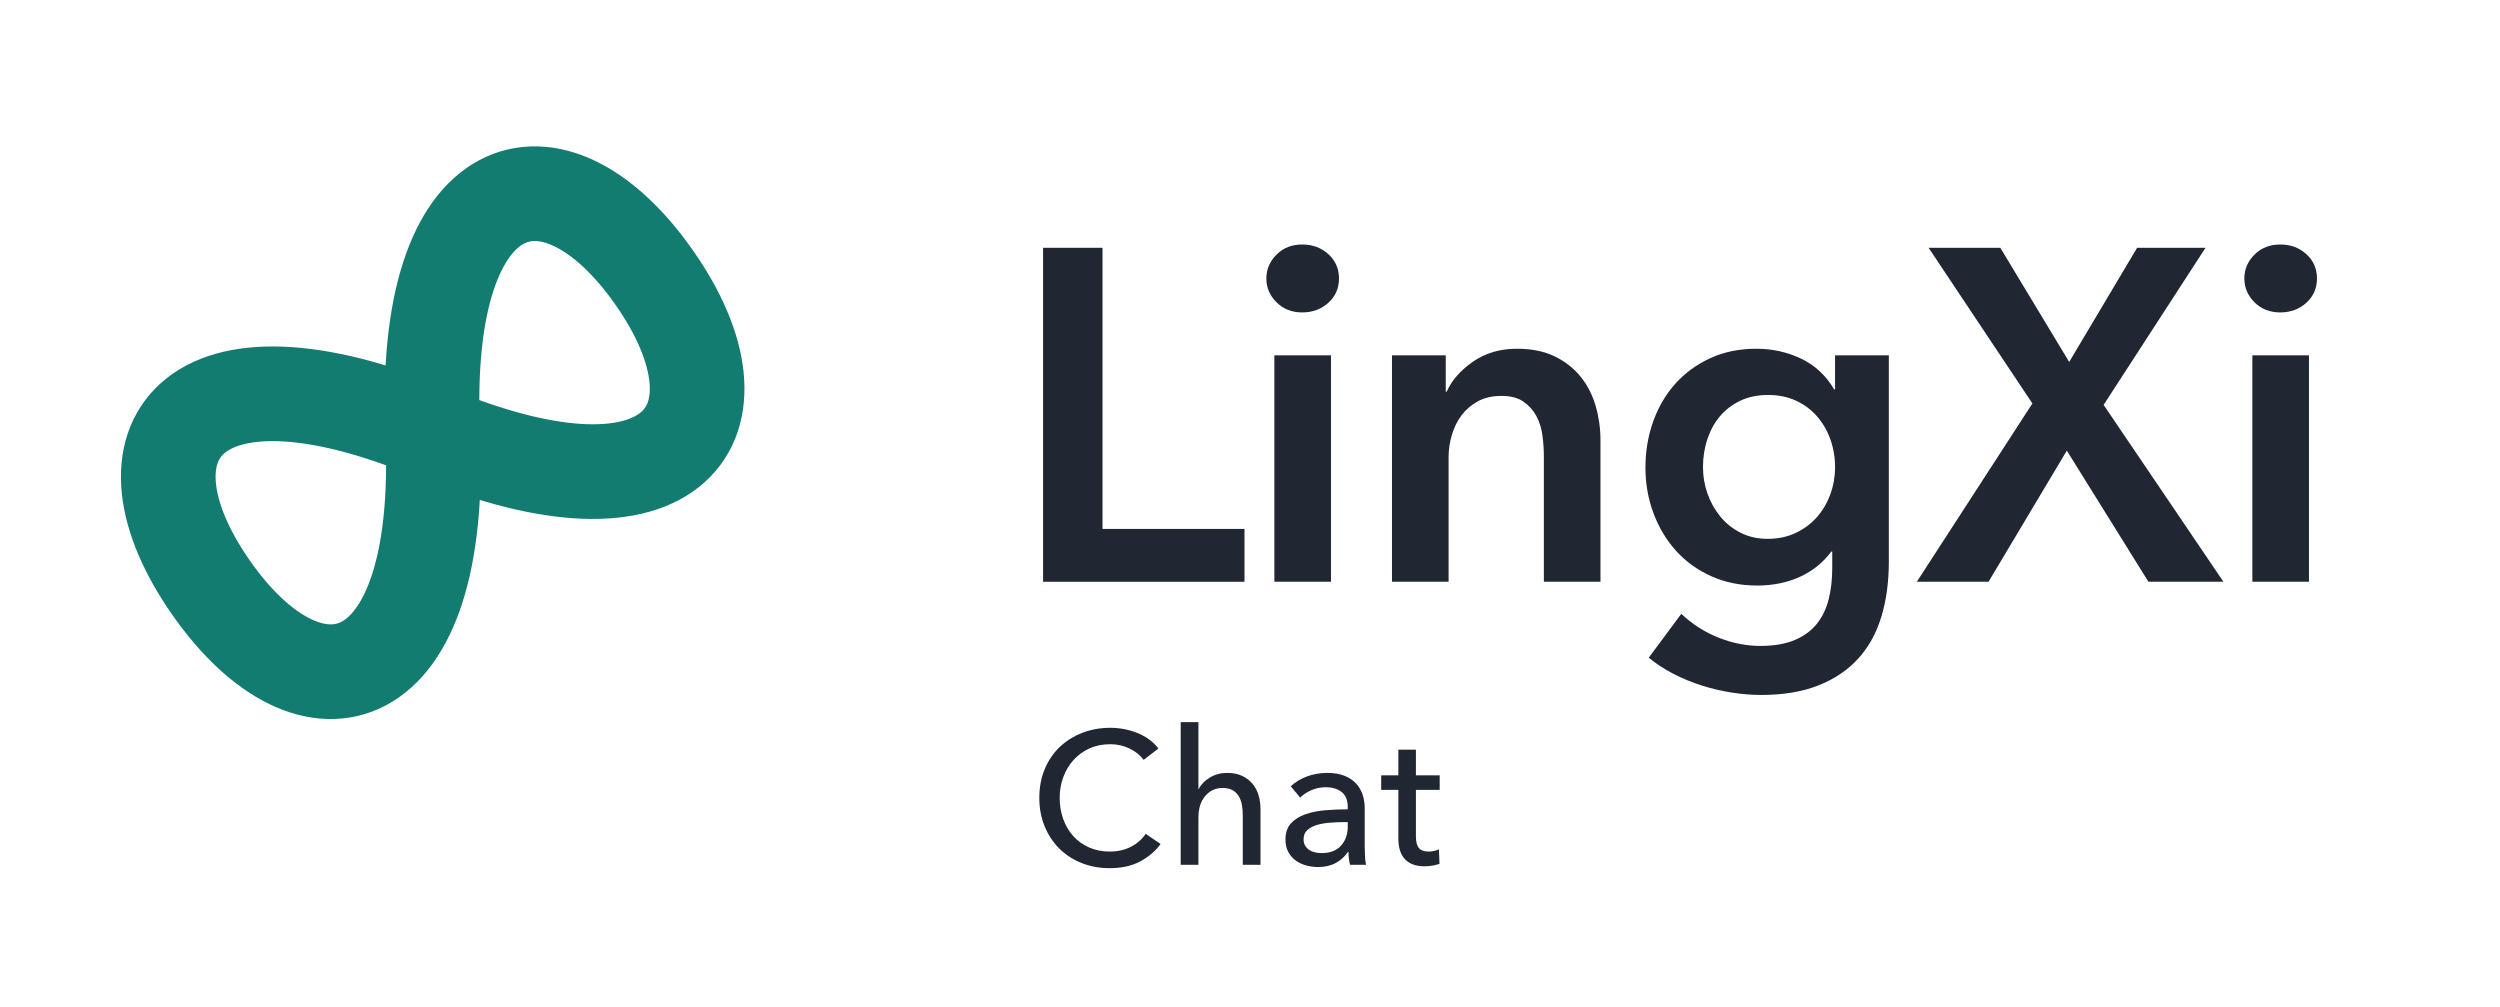
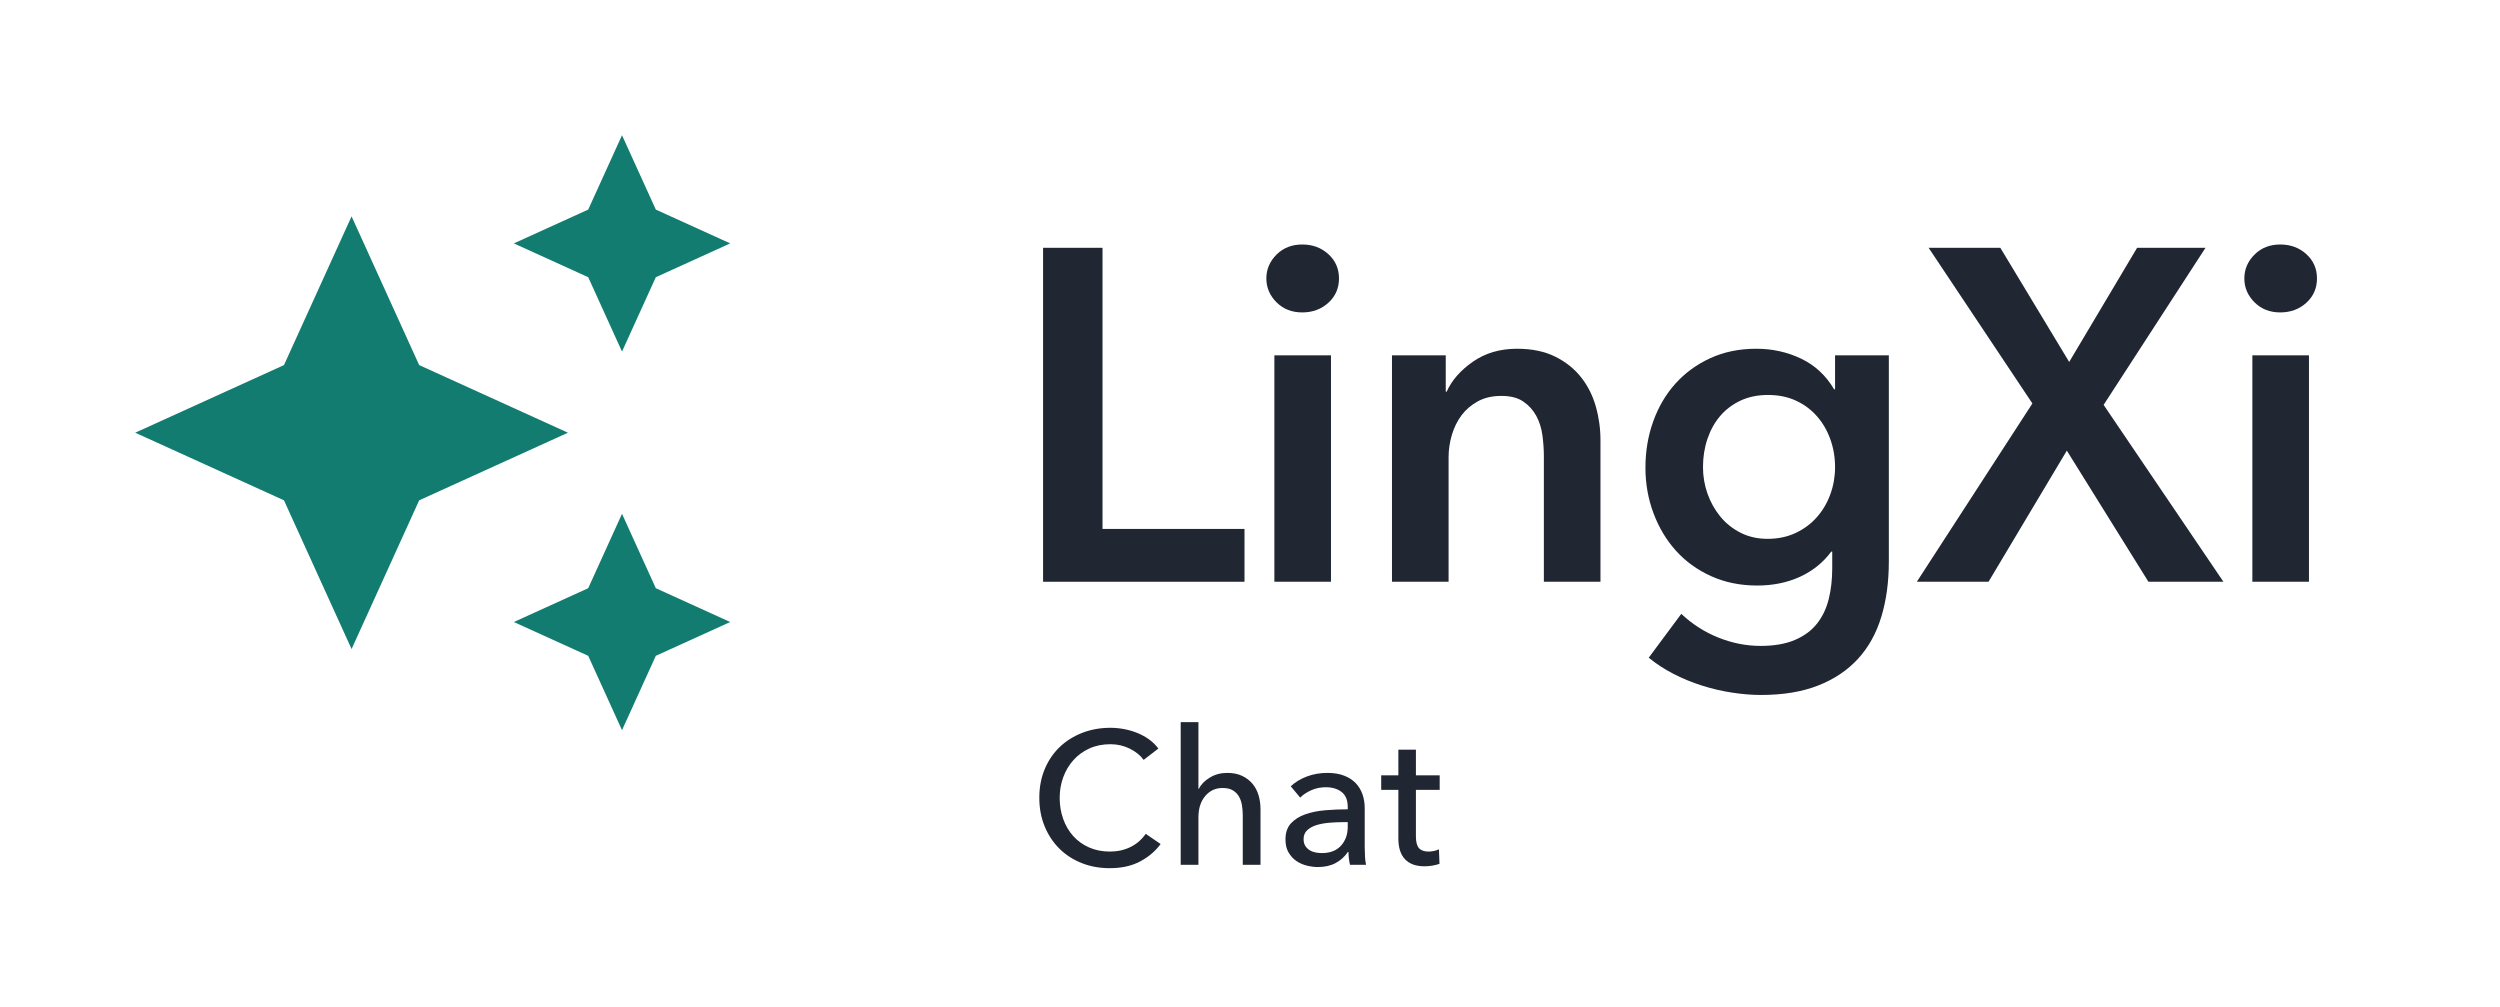
<svg xmlns="http://www.w3.org/2000/svg" width="318" height="128" viewBox="0 0 318 128" role="img" aria-label="LingXi Chat">
  <g transform="translate(0 0) scale(.86)">
-     <path d="M24 64C24 38 43 31 64 64C85 97 104 90 104 64C104 38 85 31 64 64C43 97 24 90 24 64Z" transform="rotate(-35 64 64)" fill="none" stroke="#137C70" stroke-width="14" stroke-linecap="round" stroke-linejoin="round" />
+     <path d="M52 32L62 54L84 64L62 74L52 96L42 74L20 64L42 54ZM92 20L97 31L108 36L97 41L92 52L87 41L76 36L87 31ZM92 76L97 87L108 92L97 97L92 108L87 97L76 92L87 87Z" fill="#137C70" />
  </g>
  <g fill="#202632">
    <path d="M78 708H204V112H505V0H78Z" transform="translate(128.000 74) scale(0.06 -0.06)" />
    <path d="M74 480H194V0H74ZM57 643Q57 672 78.5 693.5Q100 715 133 715Q166 715 188.5 694.5Q211 674 211 643Q211 612 188.5 591.5Q166 571 133 571Q100 571 78.5 592.5Q57 614 57 643Z" transform="translate(157.660 74) scale(0.06 -0.06)" />
    <path d="M72 480H186V403H188Q204 439 243.5 466.5Q283 494 337 494Q384 494 417.5 477.5Q451 461 472.5 434.0Q494 407 504.0 372.0Q514 337 514 300V0H394V266Q394 287 391.0 310.0Q388 333 378.0 351.5Q368 370 350.5 382.0Q333 394 304 394Q275 394 254.0 382.5Q233 371 219.5 353.0Q206 335 199.0 311.5Q192 288 192 264V0H72Z" transform="translate(172.740 74) scale(0.06 -0.06)" />
    <path d="M560 480V43Q560 -22 544.0 -74.5Q528 -127 494.5 -163.5Q461 -200 410.0 -220.0Q359 -240 289 -240Q260 -240 227.5 -235.0Q195 -230 163.5 -220.0Q132 -210 103.0 -195.0Q74 -180 51 -161L120 -68Q155 -101 199.0 -118.5Q243 -136 288 -136Q331 -136 360.5 -123.5Q390 -111 407.5 -89.0Q425 -67 432.5 -37.0Q440 -7 440 29V64H438Q412 29 371.5 10.5Q331 -8 281 -8Q227 -8 183.0 12.0Q139 32 108.5 66.0Q78 100 61.0 145.5Q44 191 44 242Q44 294 60.5 340.0Q77 386 107.5 420.0Q138 454 181.5 474.0Q225 494 279 494Q330 494 374.0 473.0Q418 452 444 408H446V480ZM304 396Q271 396 245.5 384.0Q220 372 202.5 351.5Q185 331 175.5 303.0Q166 275 166 243Q166 214 175.5 187.0Q185 160 202.5 138.5Q220 117 245.5 104.0Q271 91 303 91Q336 91 362.5 103.5Q389 116 407.5 137.0Q426 158 436.0 185.5Q446 213 446 243Q446 274 436.0 302.0Q426 330 407.5 351.0Q389 372 363.0 384.0Q337 396 304 396Z" transform="translate(206.660 74) scale(0.06 -0.06)" />
    <path d="M249 378 29 708H181L327 466L471 708H616L400 375L654 0H495L322 278L156 0H4Z" transform="translate(243.580 74) scale(0.06 -0.06)" />
    <path d="M74 480H194V0H74ZM57 643Q57 672 78.5 693.5Q100 715 133 715Q166 715 188.5 694.5Q211 674 211 643Q211 612 188.5 591.5Q166 571 133 571Q100 571 78.5 592.5Q57 614 57 643Z" transform="translate(282.060 74) scale(0.06 -0.06)" />
  </g>
  <g fill="#202632">
    <path d="M693 110Q651 53 584.0 17.5Q517 -18 423 -18Q342 -18 273.5 9.5Q205 37 155.5 86.5Q106 136 78.0 204.5Q50 273 50 355Q50 438 78.5 506.5Q107 575 157.5 623.5Q208 672 277.0 699.0Q346 726 427 726Q463 726 500.0 719.0Q537 712 571.0 698.0Q605 684 633.0 663.5Q661 643 681 616L603 556Q577 592 529.5 615.5Q482 639 427 639Q365 639 315.5 616.5Q266 594 231.0 555.0Q196 516 177.0 464.5Q158 413 158 355Q158 295 176.5 243.0Q195 191 229.5 152.5Q264 114 313.5 92.0Q363 70 424 70Q484 70 533.0 94.0Q582 118 614 164Z" transform="translate(131.000 110) scale(0.024 -0.024)" />
    <path d="M179 402Q196 437 237.0 462.0Q278 487 329 487Q375 487 408.0 471.5Q441 456 463.0 430.0Q485 404 495.5 369.0Q506 334 506 294V0H412V262Q412 291 407.5 317.0Q403 343 391.0 363.0Q379 383 358.5 395.0Q338 407 305 407Q249 407 213.0 364.5Q177 322 177 251V0H83V756H177V402Z" transform="translate(148.192 110) scale(0.024 -0.024)" />
    <path d="M376 307Q376 360 344.0 385.5Q312 411 259 411Q219 411 183.5 395.5Q148 380 124 356L74 416Q109 449 159.5 468.0Q210 487 268 487Q319 487 356.5 472.5Q394 458 418.0 433.0Q442 408 454.0 374.0Q466 340 466 301V94Q466 70 467.5 43.5Q469 17 473 0H388Q380 34 380 68H377Q351 30 311.5 9.0Q272 -12 218 -12Q190 -12 159.5 -4.5Q129 3 104.0 20.0Q79 37 62.5 65.0Q46 93 46 134Q46 188 75.0 219.5Q104 251 151.0 267.5Q198 284 257.0 289.0Q316 294 376 294ZM353 226Q318 226 280.5 223.0Q243 220 212.5 211.0Q182 202 162.0 184.0Q142 166 142 136Q142 115 150.5 101.0Q159 87 173.0 78.0Q187 69 204.0 65.5Q221 62 239 62Q305 62 340.5 101.5Q376 141 376 201V226Z" transform="translate(162.408 110) scale(0.024 -0.024)" />
    <path d="M313 397H187V150Q187 107 203.0 88.5Q219 70 254 70Q267 70 282.0 73.0Q297 76 309 82L312 5Q295 -1 274.5 -4.5Q254 -8 232 -8Q165 -8 129.5 29.0Q94 66 94 140V397H3V474H94V610H187V474H313Z" transform="translate(175.616 110) scale(0.024 -0.024)" />
  </g>
</svg>
